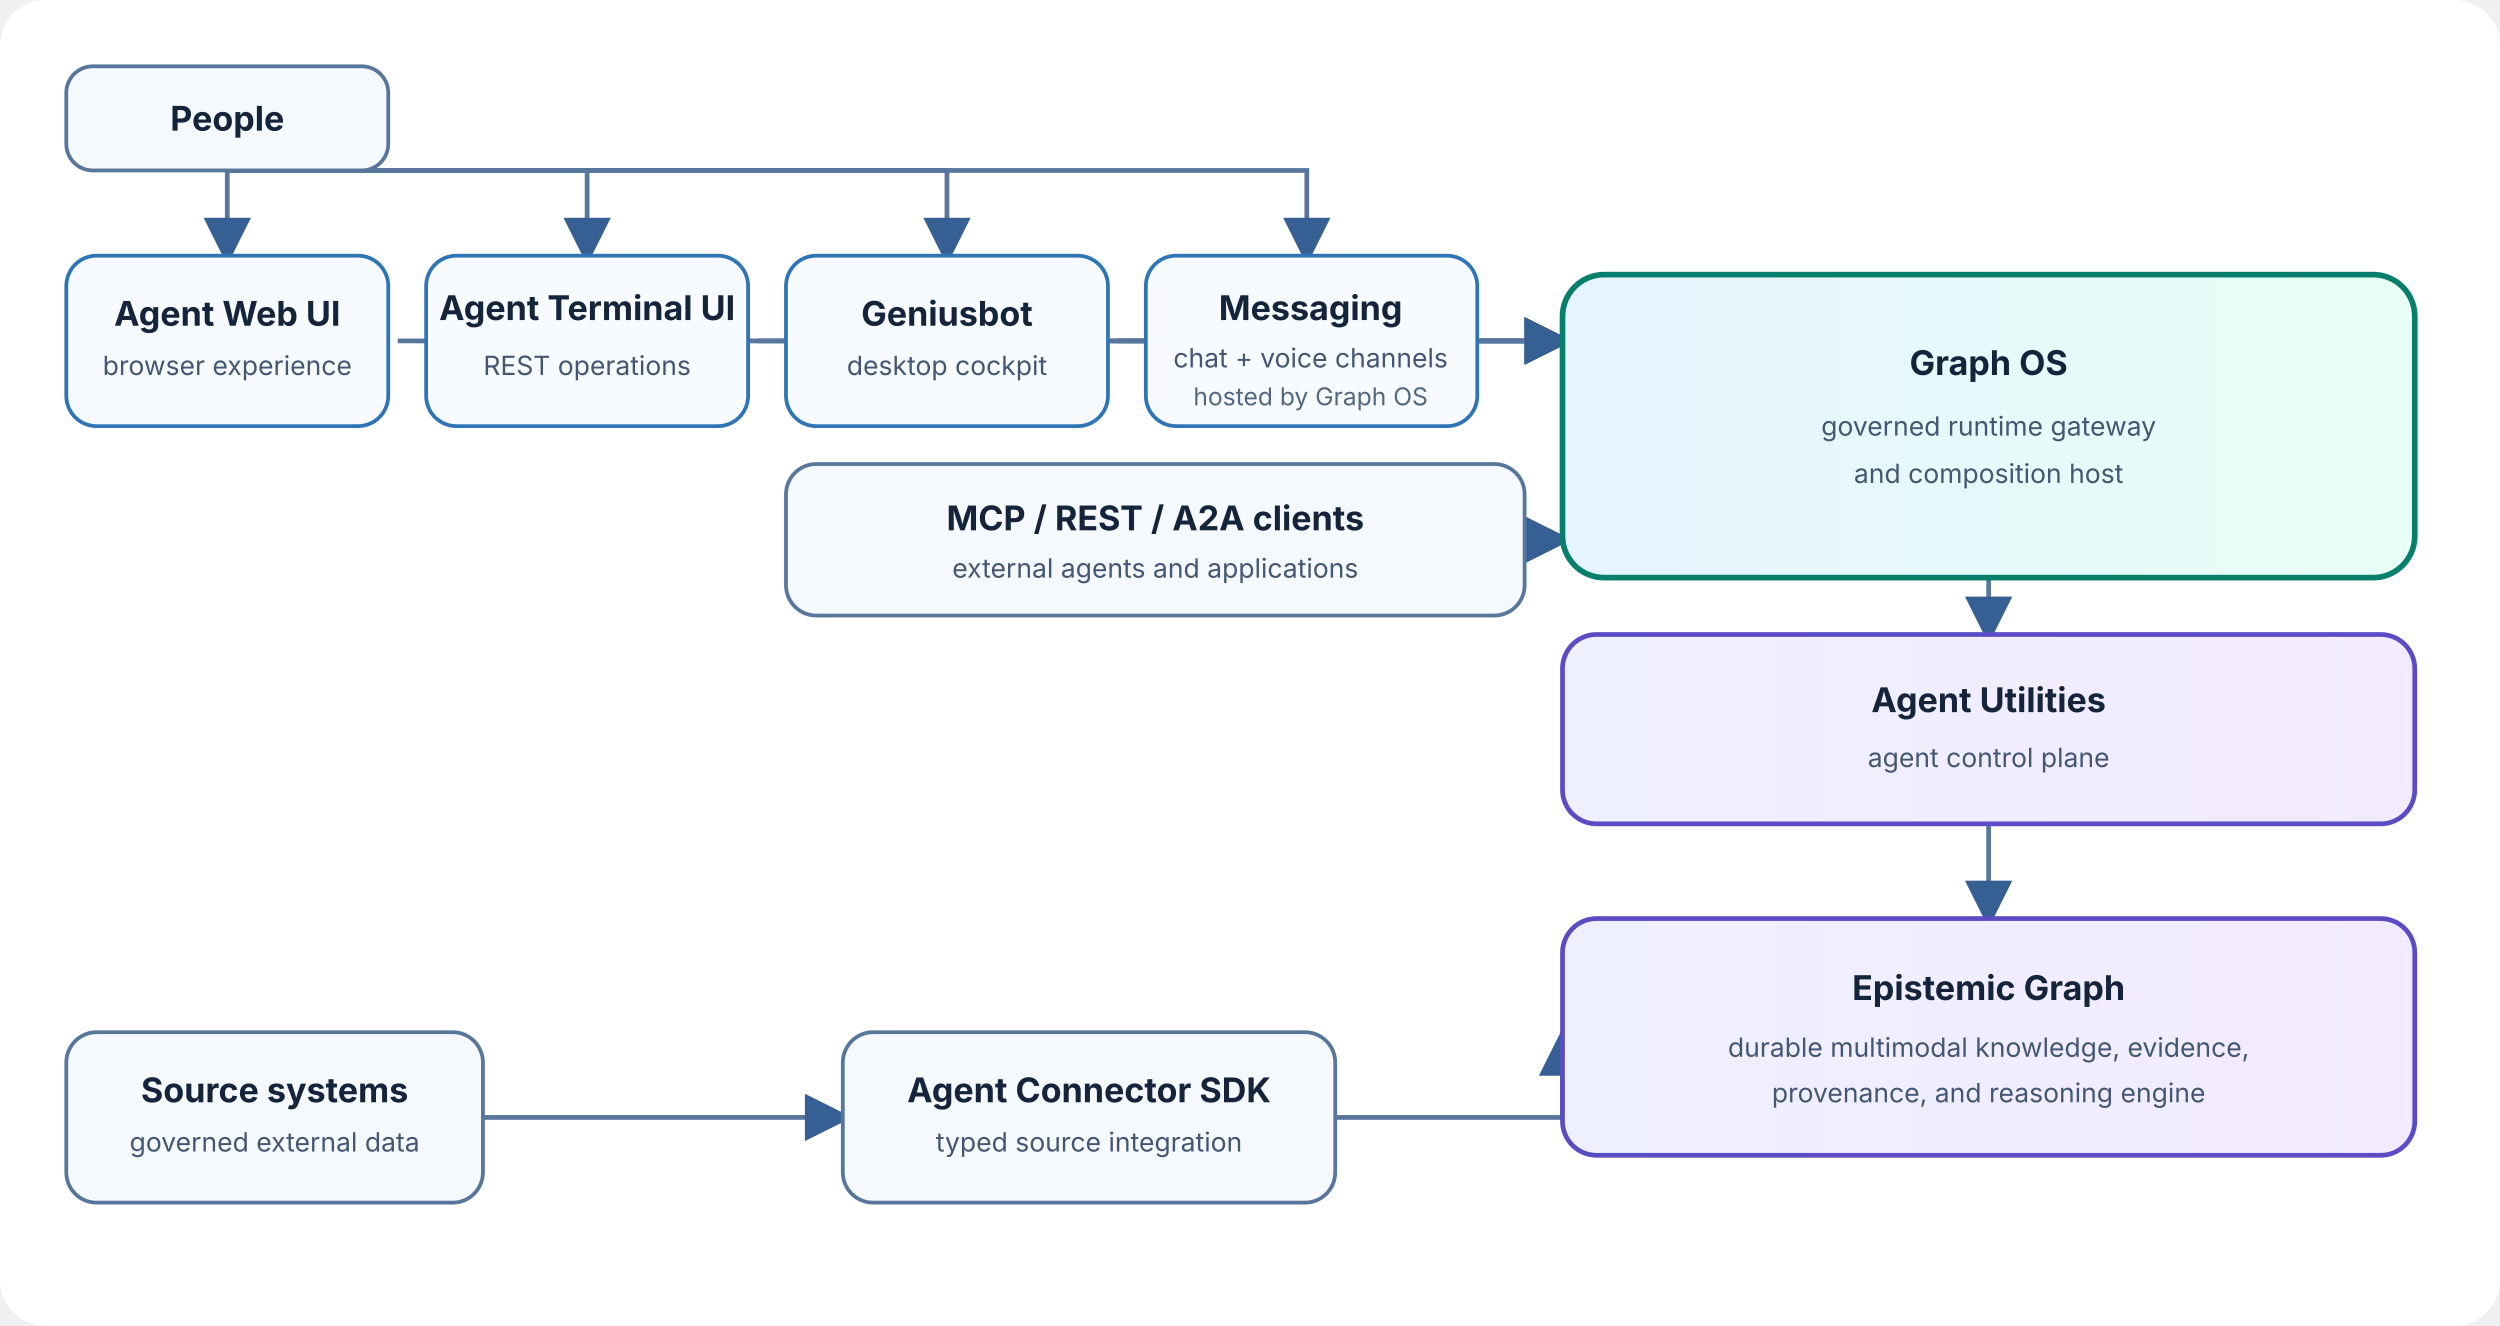
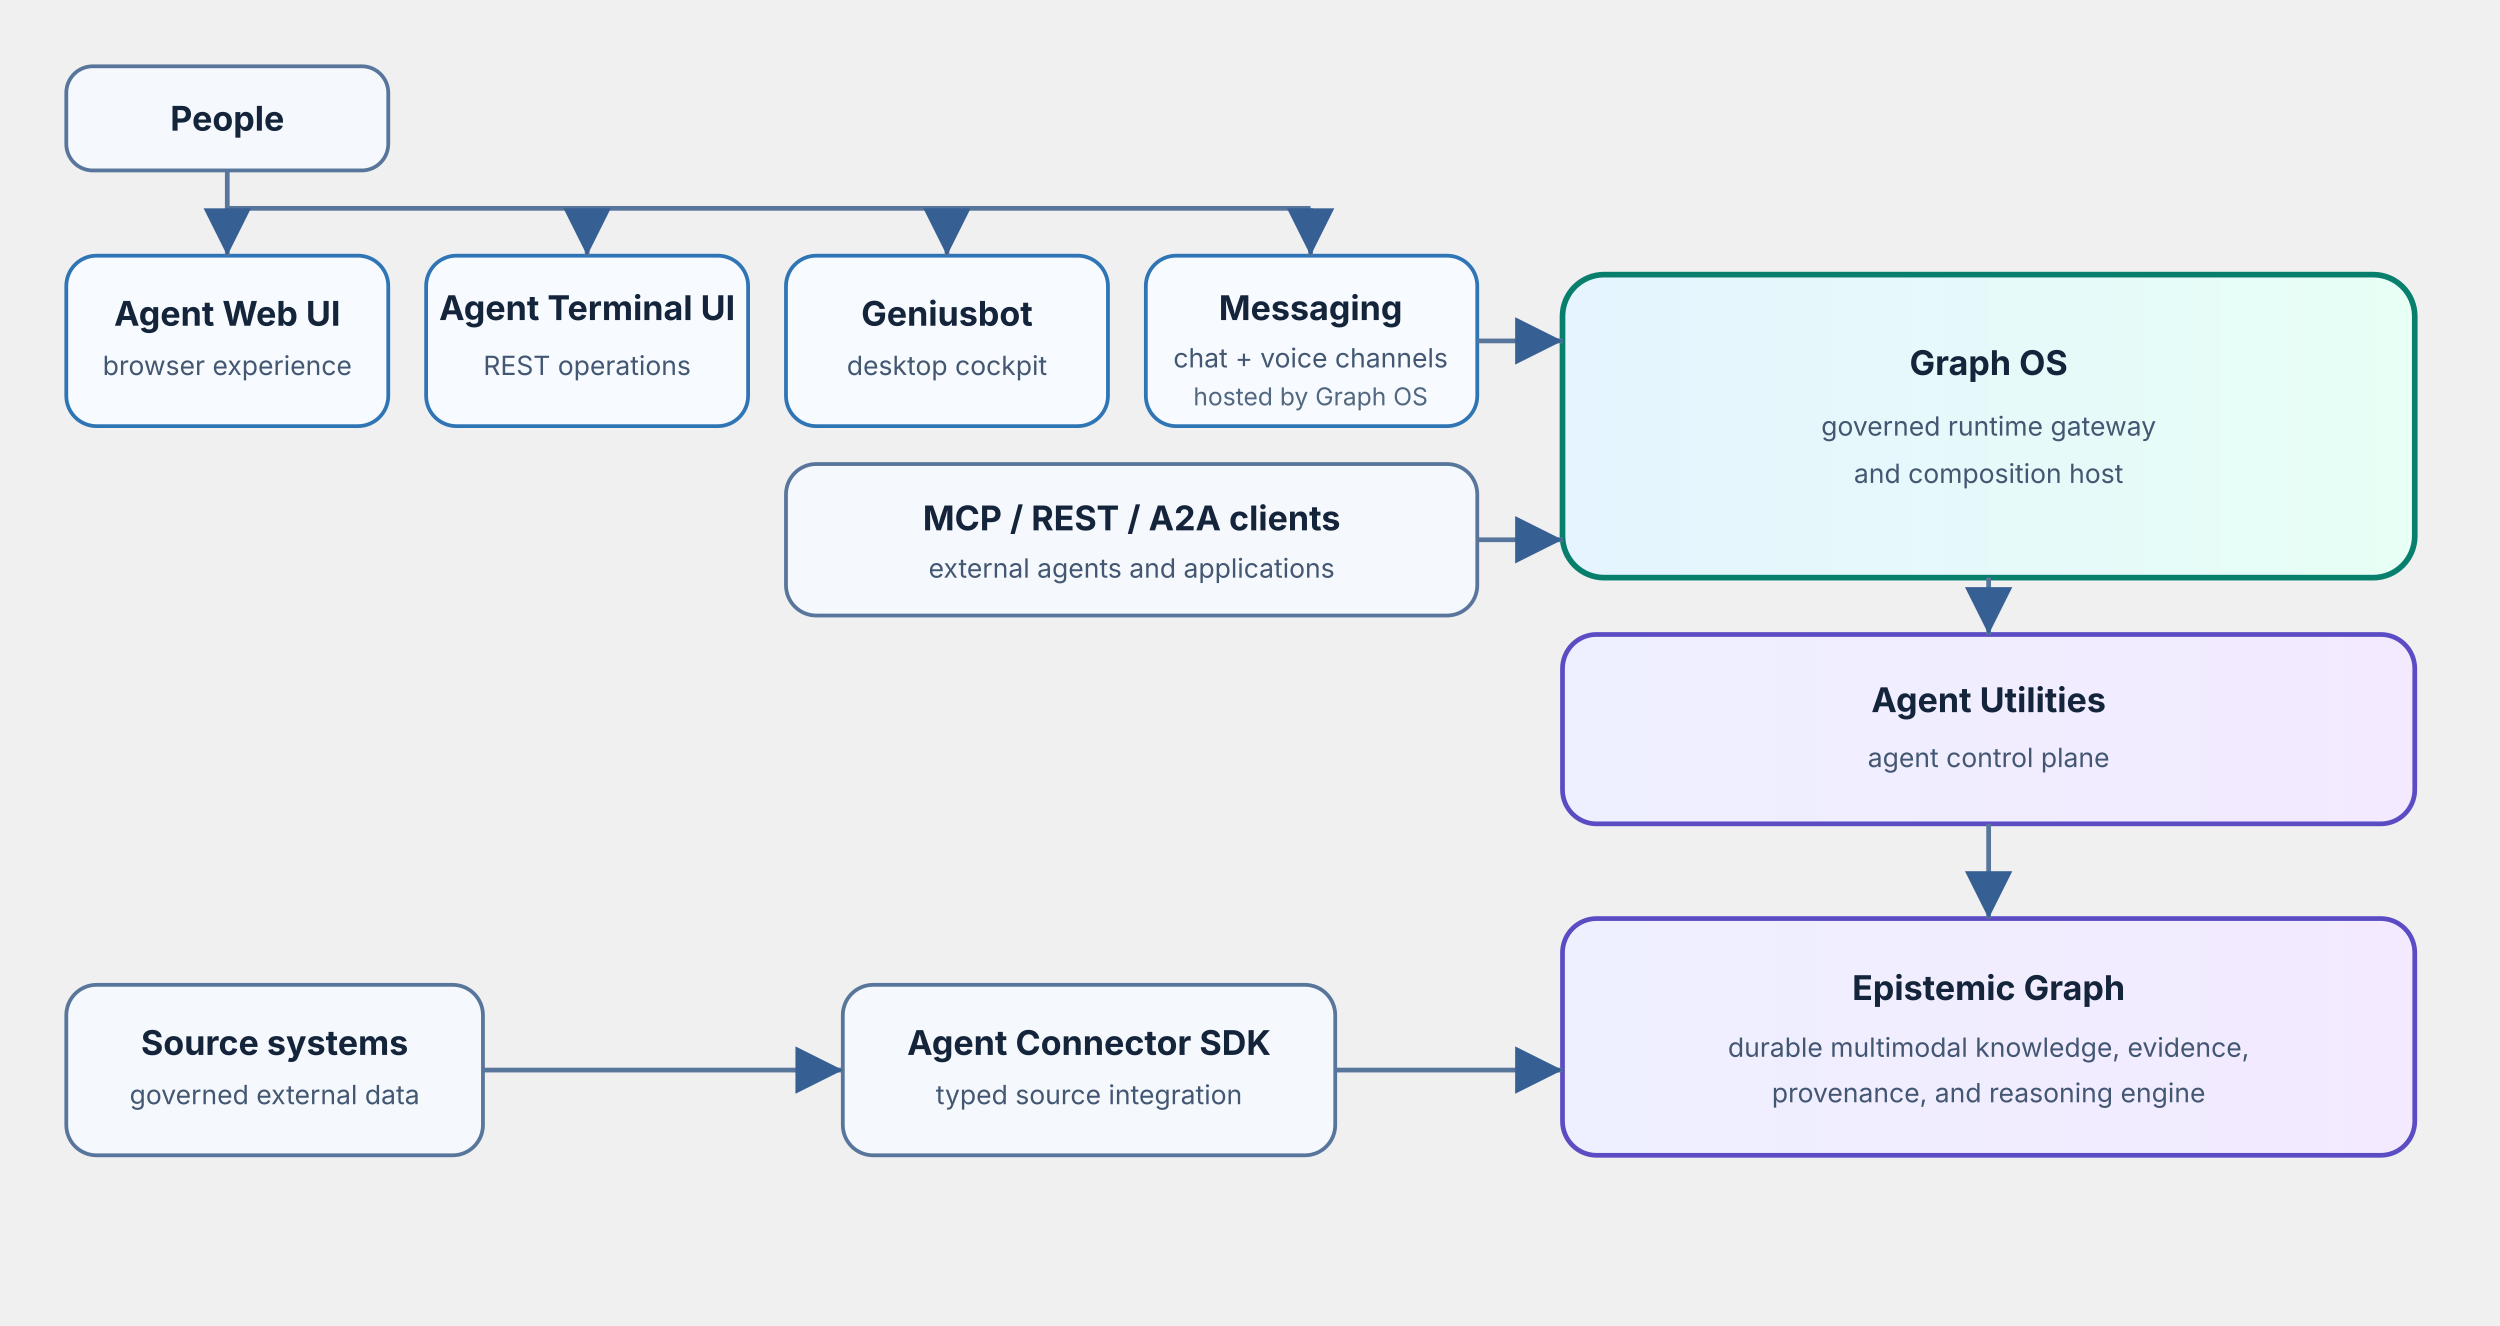
<svg xmlns="http://www.w3.org/2000/svg" viewBox="0 0 1320 700" role="img" aria-labelledby="diagram-title diagram-description">
  <defs>
-     <linearGradient id="gateway" x1="0" x2="1">
+     <linearGradient id="gateway-light" x1="0" x2="1">
      <stop stop-color="#e5f4ff" />
      <stop offset="1" stop-color="#e7fff5" />
    </linearGradient>
-     <linearGradient id="core" x1="0" x2="1">
+     <linearGradient id="core-light" x1="0" x2="1">
      <stop stop-color="#eef0ff" />
      <stop offset="1" stop-color="#f3eaff" />
    </linearGradient>
-     <marker id="arrow" markerWidth="10" markerHeight="10" refX="8" refY="5" orient="auto" markerUnits="strokeWidth">
-       <path d="M0 0 10 5 0 10z" fill="#365f93" />
+     <linearGradient id="gateway-dark" x1="0" x2="1">
+       <stop stop-color="#173344" />
+       <stop offset="1" stop-color="#153b36" />
+     </linearGradient>
+     <linearGradient id="core-dark" x1="0" x2="1">
+       <stop stop-color="#242c4b" />
+       <stop offset="1" stop-color="#332646" />
+     </linearGradient>
+     <marker id="arrow" markerWidth="10" markerHeight="10" refX="10" refY="5" orient="auto" markerUnits="strokeWidth">
+       <path class="arrowhead" d="M0 0 10 5 0 10z" />
    </marker>
    <style>
-       .bg{fill:#fff}.box{fill:#f5f8fc;stroke:#58769b;stroke-width:2}.entry{fill:#f7fbff;stroke:#2f75b5;stroke-width:2}.gateway{fill:url(#gateway);stroke:#087f6d;stroke-width:3}.core{fill:url(#core);stroke:#5b4cc4;stroke-width:2.5}.label{font:700 18px system-ui,-apple-system,Segoe UI,sans-serif;fill:#14243b;text-anchor:middle}.role{font:14px system-ui,-apple-system,Segoe UI,sans-serif;fill:#435773;text-anchor:middle}.small{font:13px system-ui,-apple-system,Segoe UI,sans-serif;fill:#526780;text-anchor:middle}.arrow{fill:none;stroke:#58769b;stroke-width:2.5;marker-end:url(#arrow)}
-       @media(prefers-color-scheme:dark){.bg{fill:#0f1725}.box,.entry{fill:#172338}.label{fill:#f3f7ff}.role,.small{fill:#c5d2e3}}
+       .bg{fill:none}.box{fill:#f5f8fc;stroke:#58769b;stroke-width:2}.entry{fill:#f7fbff;stroke:#2f75b5;stroke-width:2}.gateway{fill:url(#gateway-light);stroke:#087f6d;stroke-width:3}.core{fill:url(#core-light);stroke:#5b4cc4;stroke-width:2.5}.label{font:700 18px system-ui,-apple-system,Segoe UI,sans-serif;fill:#14243b;text-anchor:middle}.role{font:14px system-ui,-apple-system,Segoe UI,sans-serif;fill:#435773;text-anchor:middle}.small{font:13px system-ui,-apple-system,Segoe UI,sans-serif;fill:#526780;text-anchor:middle}.arrow,.bus{fill:none;stroke:#58769b;stroke-width:2.5}.arrow{marker-end:url(#arrow)}.arrowhead{fill:#365f93}
+       @media (prefers-color-scheme: light){.bg{fill:none}.box{fill:#f5f8fc;stroke:#58769b}.entry{fill:#f7fbff;stroke:#2f75b5}.gateway{fill:url(#gateway-light);stroke:#087f6d}.core{fill:url(#core-light);stroke:#5b4cc4}.label{fill:#14243b}.role{fill:#435773}.small{fill:#526780}.arrow,.bus{stroke:#58769b}.arrowhead{fill:#365f93}}
+       @media (prefers-color-scheme: dark){.bg{fill:none}.box{fill:#172338;stroke:#778ca9}.entry{fill:#192b43;stroke:#76aee9}.gateway{fill:url(#gateway-dark);stroke:#63d8b5}.core{fill:url(#core-dark);stroke:#b5a5ff}.label{fill:#f3f7ff}.role{fill:#d1dced}.small{fill:#b7c6dc}.arrow,.bus{stroke:#c2cee2}.arrowhead{fill:#d8e2f1}}
    </style>
  </defs>
-   <rect class="bg" width="1320" height="700" rx="24" />
-   <g class="arrow">
-     <path d="M120 90V135" />
-     <path d="M120 90H310V135" />
-     <path d="M120 90H500V135" />
-     <path d="M120 90H690V135" />
-     <path d="M210 180H825" />
-     <path d="M400 180H825" />
-     <path d="M590 180H825" />
-     <path d="M780 180H825" />
-     <path d="M610 285H825" />
-     <path d="M1050 305V335" />
-     <path d="M1050 435V485" />
-     <path d="M255 590H445" />
-     <path d="M705 590H825V548" />
-   </g>
+   <rect class="bg" width="1320" height="700" rx="24" fill="none" />
  <g>
    <rect class="box" x="35" y="35" width="170" height="55" rx="14" />
    <text class="label" x="120" y="69">People</text>
    <rect class="entry" x="35" y="135" width="170" height="90" rx="16" />
    <text class="label" x="120" y="172">Agent Web UI</text>
    <text class="role" x="120" y="198">browser experience</text>
    <rect class="entry" x="225" y="135" width="170" height="90" rx="16" />
    <text class="label" x="310" y="169">Agent Terminal UI</text>
    <text class="role" x="310" y="198">REST operations</text>
    <rect class="entry" x="415" y="135" width="170" height="90" rx="16" />
    <text class="label" x="500" y="172">Geniusbot</text>
    <text class="role" x="500" y="198">desktop cockpit</text>
    <rect class="entry" x="605" y="135" width="175" height="90" rx="16" />
    <text class="label" x="692" y="169">Messaging</text>
    <text class="role" x="692" y="194">chat + voice channels</text>
    <text class="small" x="692" y="214">hosted by Graph OS</text>
-     <rect class="box" x="415" y="245" width="390" height="80" rx="16" />
-     <text class="label" x="610" y="280">MCP / REST / A2A clients</text>
-     <text class="role" x="610" y="305">external agents and applications</text>
+     <rect class="box" x="415" y="245" width="365" height="80" rx="16" />
+     <text class="label" x="597.5" y="280">MCP / REST / A2A clients</text>
+     <text class="role" x="597.5" y="305">external agents and applications</text>
    <rect class="gateway" x="825" y="145" width="450" height="160" rx="22" />
    <text class="label" x="1050" y="198">Graph OS</text>
    <text class="role" x="1050" y="230">governed runtime gateway</text>
    <text class="role" x="1050" y="255">and composition host</text>
    <rect class="core" x="825" y="335" width="450" height="100" rx="18" />
    <text class="label" x="1050" y="376">Agent Utilities</text>
    <text class="role" x="1050" y="405">agent control plane</text>
    <rect class="core" x="825" y="485" width="450" height="125" rx="18" />
    <text class="label" x="1050" y="528">Epistemic Graph</text>
    <text class="role" x="1050" y="558">durable multimodal knowledge, evidence,</text>
    <text class="role" x="1050" y="582">provenance, and reasoning engine</text>
-     <rect class="box" x="35" y="545" width="220" height="90" rx="16" />
-     <text class="label" x="145" y="582">Source systems</text>
-     <text class="role" x="145" y="608">governed external data</text>
-     <rect class="box" x="445" y="545" width="260" height="90" rx="16" />
-     <text class="label" x="575" y="582">Agent Connector SDK</text>
-     <text class="role" x="575" y="608">typed source integration</text>
+     <rect class="box" x="35" y="520" width="220" height="90" rx="16" />
+     <text class="label" x="145" y="557">Source systems</text>
+     <text class="role" x="145" y="583">governed external data</text>
+     <rect class="box" x="445" y="520" width="260" height="90" rx="16" />
+     <text class="label" x="575" y="557">Agent Connector SDK</text>
+     <text class="role" x="575" y="583">typed source integration</text>
+   </g>
+   <g class="connections">
+     <path class="bus" d="M120 90V110H692" />
+     <path class="arrow" d="M120 110V135" />
+     <path class="arrow" d="M310 110V135" />
+     <path class="arrow" d="M500 110V135" />
+     <path class="arrow" d="M692 110V135" />
+     <path class="arrow" d="M780 180H825" />
+     <path class="arrow" d="M780 285H825" />
+     <path class="arrow" d="M1050 305V335" />
+     <path class="arrow" d="M1050 435V485" />
+     <path class="arrow" d="M255 565H445" />
+     <path class="arrow" d="M705 565H825" />
  </g>
</svg>
